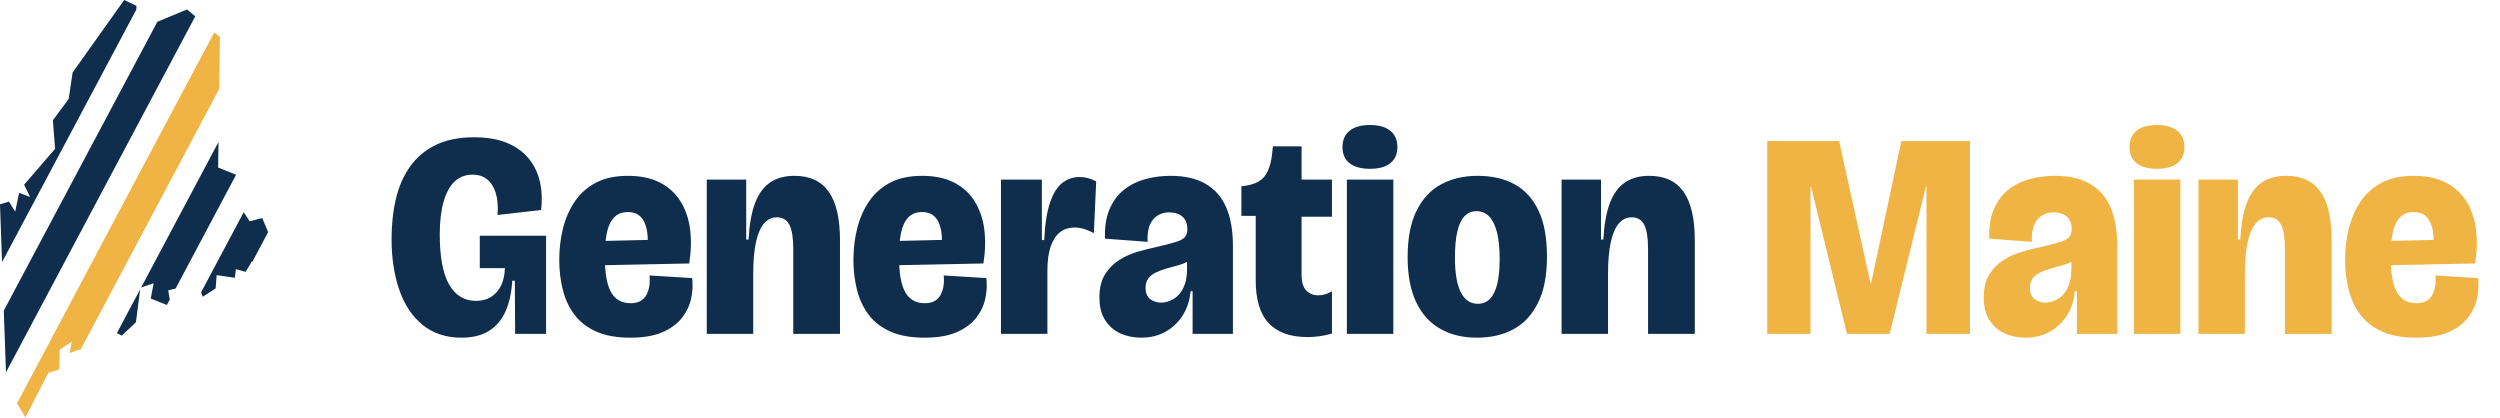
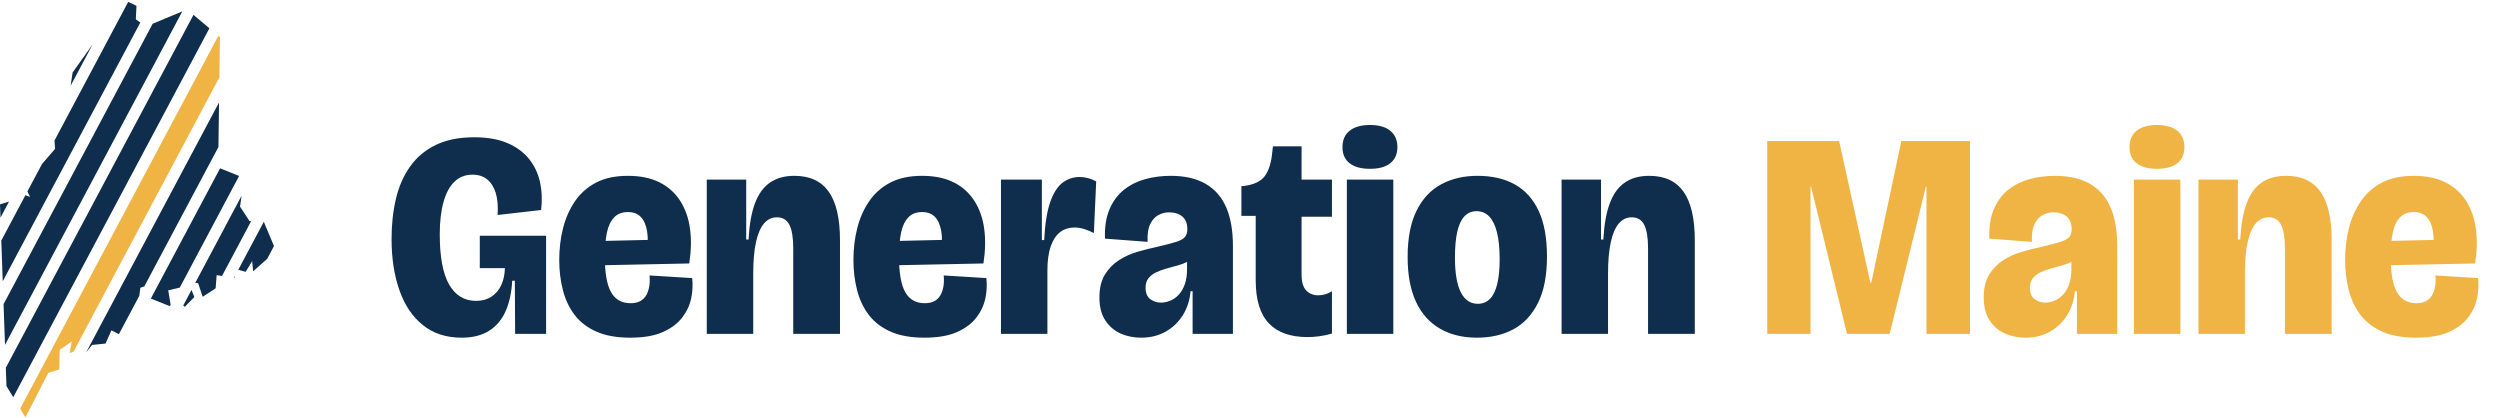
<svg xmlns="http://www.w3.org/2000/svg" viewBox="0 0 599.024 100" width="599.024" height="100" role="img" aria-label="Generation Maine">
  <defs>
    <clipPath id="lk">
      <path d="M32.70 1.40 L32.55 4.62 L34.91 6.38 L44.81 2.26 L52.70 8.90 L52.27 40.14 L58.48 42.64 L57.52 49.51 L59.82 53.03 L62.83 52.24 L66.14 60.12 L60.66 65.01 L60.42 62.55 L58.86 65.13 L56.53 64.50 L56.26 66.56 L51.91 65.93 L51.67 69.10 L48.56 71.11 L47.47 67.84 L45.16 67.63 L46.57 71.17 L44.27 73.52 L42.46 71.84 L43.29 68.86 L40.31 69.56 L40.95 73.46 L36.12 71.54 L36.81 67.86 L33.63 68.95 L32.57 77.21 L29.19 80.42 L26.69 79.15 L25.30 82.32 L22.06 82.65 L19.93 85.33 L19.21 83.68 L16.69 84.59 L17.19 81.83 L14.31 83.82 L14.20 88.52 L11.57 89.33 L6.09 100.00 L1.55 92.51 L0.00 48.97 L2.14 48.30 L3.64 50.70 L4.58 46.21 L7.20 47.19 L5.78 44.25 L13.20 35.66 L12.67 28.82 L16.45 23.73 L17.40 17.37 L29.76 0.00Z" />
    </clipPath>
  </defs>
  <g clip-path="url(#lk)">
    <g transform="rotate(28 33.07186 50.0)">
-       <rect x="-10.318" y="-50.0" width="7.408" height="200" fill="#0F2E4D" />
-       <rect x="2.91" y="-50.0" width="7.408" height="200" fill="#0F2E4D" />
-       <rect x="16.139" y="-50.0" width="7.408" height="200" fill="#0F2E4D" />
-       <rect x="29.368" y="-50.0" width="7.408" height="200" fill="#EFB443" />
-       <rect x="42.597" y="-50.0" width="7.408" height="200" fill="#0F2E4D" />
-       <rect x="55.825" y="-50.0" width="7.408" height="200" fill="#0F2E4D" />
-       <rect x="69.054" y="-50.0" width="7.408" height="200" fill="#0F2E4D" />
+       <rect x="-15.162" y="-50.0" width="4.884" height="200" fill="#0F2E4D" />
+       <rect x="-7.53" y="-50.0" width="4.884" height="200" fill="#0F2E4D" />
+       <rect x="0.102" y="-50.0" width="4.884" height="200" fill="#0F2E4D" />
+       <rect x="7.734" y="-50.0" width="4.884" height="200" fill="#0F2E4D" />
+       <rect x="15.366" y="-50.0" width="4.884" height="200" fill="#0F2E4D" />
+       <rect x="22.998" y="-50.0" width="4.884" height="200" fill="#0F2E4D" />
+       <rect x="30.63" y="-50.0" width="4.884" height="200" fill="#EFB443" />
+       <rect x="38.262" y="-50.0" width="4.884" height="200" fill="#0F2E4D" />
+       <rect x="45.894" y="-50.0" width="4.884" height="200" fill="#0F2E4D" />
+       <rect x="53.526" y="-50.0" width="4.884" height="200" fill="#0F2E4D" />
+       <rect x="61.157" y="-50.0" width="4.884" height="200" fill="#0F2E4D" />
+       <rect x="68.789" y="-50.0" width="4.884" height="200" fill="#0F2E4D" />
+       <rect x="76.421" y="-50.0" width="4.884" height="200" fill="#0F2E4D" />
    </g>
  </g>
  <path fill="#0F2E4D" d="M110.62 80.91Q105.02 80.91 101.28 77.86Q97.53 74.82 95.68 69.47Q93.82 64.11 93.82 57.25Q93.82 52.07 94.87 47.62Q95.92 43.18 98.3 39.85Q100.68 36.53 104.46 34.71Q108.24 32.89 113.63 32.89Q118.25 32.89 121.51 34.25Q124.76 35.62 126.72 38.03Q128.68 40.45 129.38 43.6Q130.08 46.75 129.66 50.32L119.23 51.51Q119.44 48.36 118.78 46.22Q118.11 44.09 116.71 42.97Q115.31 41.85 113.21 41.85Q110.69 41.85 108.94 43.49Q107.19 45.14 106.28 48.36Q105.37 51.58 105.37 56.13Q105.37 60.19 105.93 63.2Q106.49 66.21 107.61 68.17Q108.73 70.13 110.34 71.11Q111.95 72.09 114.05 72.09Q116.22 72.09 117.76 71.08Q119.3 70.06 120.11 68.31Q120.91 66.56 120.98 64.25H114.96V56.48H130.85V64.88V80H123.43L123.36 67.26H122.73Q122.52 71.39 121.19 74.47Q119.86 77.55 117.24 79.23Q114.61 80.91 110.62 80.91ZM151.01 80.91Q146.18 80.91 142.93 79.47Q139.67 78.04 137.71 75.49Q135.75 72.93 134.88 69.53Q134 66.14 134 62.29Q134 58.3 134.91 54.69Q135.82 51.09 137.75 48.25Q139.67 45.42 142.79 43.77Q145.9 42.13 150.45 42.13Q154.86 42.13 157.98 43.67Q161.09 45.21 162.95 48.08Q164.8 50.95 165.33 54.77Q165.85 58.58 165.15 63.13L141.14 63.62V57.81L156.33 57.46L155 61.03Q155.42 57.6 155.04 55.36Q154.65 53.12 153.53 51.97Q152.41 50.81 150.45 50.81Q148.35 50.81 147.13 52.11Q145.9 53.4 145.41 55.78Q144.92 58.16 144.92 61.45Q144.92 67.4 146.43 70.03Q147.93 72.65 151.08 72.65Q152.48 72.65 153.39 72.16Q154.3 71.67 154.83 70.76Q155.35 69.85 155.56 68.66Q155.77 67.47 155.63 66L165.85 66.63Q166.13 69.01 165.61 71.5Q165.08 73.98 163.44 76.12Q161.79 78.25 158.78 79.58Q155.77 80.91 151.01 80.91ZM169.35 80V58.51V43.04H178.8V57.39H179.36Q179.64 52.07 180.9 48.71Q182.16 45.35 184.51 43.74Q186.85 42.13 190.35 42.13Q195.88 42.13 198.58 45.94Q201.27 49.76 201.27 57.6V80H190.07V59.56Q190.07 55.71 189.16 53.89Q188.25 52.07 186.15 52.07Q184.33 52.07 183.07 53.54Q181.81 55.01 181.15 57.98Q180.48 60.96 180.48 65.65V80ZM221.5 80.91Q216.67 80.91 213.42 79.47Q210.16 78.04 208.2 75.49Q206.24 72.93 205.37 69.53Q204.49 66.14 204.49 62.29Q204.49 58.3 205.4 54.69Q206.31 51.09 208.24 48.25Q210.16 45.42 213.28 43.77Q216.39 42.13 220.94 42.13Q225.35 42.13 228.47 43.67Q231.58 45.21 233.44 48.08Q235.29 50.95 235.82 54.77Q236.34 58.58 235.64 63.13L211.63 63.62V57.81L226.82 57.46L225.49 61.03Q225.91 57.6 225.53 55.36Q225.14 53.12 224.02 51.97Q222.9 50.81 220.94 50.81Q218.84 50.81 217.62 52.11Q216.39 53.4 215.9 55.78Q215.41 58.16 215.41 61.45Q215.41 67.4 216.92 70.03Q218.42 72.65 221.57 72.65Q222.97 72.65 223.88 72.16Q224.79 71.67 225.32 70.76Q225.84 69.85 226.05 68.66Q226.26 67.47 226.12 66L236.34 66.63Q236.62 69.01 236.1 71.5Q235.57 73.98 233.93 76.12Q232.28 78.25 229.27 79.58Q226.26 80.91 221.5 80.91ZM239.84 80V59.7V43.04H249.64V57.53H250.2Q250.48 51.72 251.64 48.43Q252.79 45.14 254.61 43.77Q256.43 42.41 258.67 42.41Q259.65 42.41 260.63 42.66Q261.61 42.9 262.66 43.46L262.1 55.85Q260.91 55.22 259.76 54.87Q258.6 54.52 257.55 54.52Q255.38 54.52 253.95 55.67Q252.51 56.83 251.74 59.1Q250.97 61.38 250.97 64.74V80ZM273.44 80.91Q270.78 80.91 268.54 79.93Q266.3 78.95 264.87 76.81Q263.43 74.68 263.43 71.25Q263.43 67.96 264.73 65.82Q266.02 63.69 268.09 62.36Q270.15 61.03 272.57 60.33Q274.98 59.63 277.29 59.14Q280.3 58.44 281.84 57.95Q283.38 57.46 283.94 56.76Q284.5 56.06 284.5 54.94Q284.5 52.91 283.31 51.89Q282.12 50.88 280.09 50.88Q278.76 50.88 277.54 51.54Q276.31 52.21 275.58 53.75Q274.84 55.29 274.98 57.95L264.76 57.18Q264.62 52.98 265.88 50.07Q267.14 47.17 269.38 45.42Q271.62 43.67 274.49 42.9Q277.36 42.13 280.51 42.13Q285.55 42.13 288.88 44.05Q292.2 45.98 293.81 49.69Q295.42 53.4 295.42 58.93V66.21Q295.42 68.52 295.42 70.83Q295.42 73.14 295.42 75.41Q295.42 77.69 295.42 80H285.76Q285.76 77.55 285.76 75.03Q285.76 72.51 285.76 69.78H285.27Q284.99 73 283.42 75.52Q281.84 78.04 279.29 79.47Q276.73 80.91 273.44 80.91ZM278.2 72.51Q279.18 72.51 280.3 72.09Q281.42 71.67 282.37 70.69Q283.31 69.71 283.87 68.17Q284.43 66.63 284.43 64.46V61.73L286.18 61.24Q285.62 62.15 284.54 62.71Q283.45 63.27 282.12 63.62Q280.79 63.97 279.46 64.35Q278.13 64.74 277.01 65.26Q275.89 65.79 275.19 66.66Q274.49 67.54 274.49 68.94Q274.49 70.83 275.61 71.67Q276.73 72.51 278.2 72.51ZM313.34 80.77Q307.11 80.77 304 77.44Q300.88 74.12 300.88 67.19V51.72H297.45V44.58H297.87Q301.58 44.16 303.05 42.2Q304.52 40.24 304.87 36.25L305.01 35.06H311.87V43.04H319.15V51.93H311.87V65.79Q311.87 68.45 312.99 69.61Q314.11 70.76 315.86 70.76Q316.7 70.76 317.54 70.52Q318.38 70.27 319.15 69.78V79.93Q317.4 80.42 315.97 80.59Q314.53 80.77 313.34 80.77ZM322.72 80V43.04H333.85V80ZM328.25 40.45Q325.1 40.45 323.39 39.12Q321.67 37.79 321.67 35.27Q321.67 32.68 323.39 31.32Q325.1 29.95 328.25 29.95Q331.47 29.95 333.15 31.35Q334.83 32.75 334.83 35.27Q334.83 37.72 333.15 39.09Q331.47 40.45 328.25 40.45ZM353.87 80.91Q348.76 80.91 345.02 78.74Q341.27 76.57 339.28 72.3Q337.28 68.03 337.28 61.59Q337.28 54.8 339.42 50.49Q341.55 46.19 345.33 44.16Q349.11 42.13 354.01 42.13Q359.26 42.13 362.97 44.19Q366.68 46.26 368.68 50.53Q370.67 54.8 370.67 61.45Q370.67 68.24 368.54 72.54Q366.4 76.85 362.66 78.88Q358.91 80.91 353.87 80.91ZM354.08 72.79Q355.83 72.79 356.99 71.63Q358.14 70.48 358.74 68.1Q359.33 65.72 359.33 62.15Q359.33 58.23 358.7 55.71Q358.07 53.19 356.85 51.89Q355.62 50.6 353.8 50.6Q352.05 50.6 350.9 51.82Q349.74 53.05 349.18 55.5Q348.62 57.95 348.62 61.73Q348.62 67.26 350.02 70.02Q351.42 72.79 354.08 72.79ZM374.17 80V58.51V43.04H383.62V57.39H384.18Q384.46 52.07 385.72 48.71Q386.98 45.35 389.33 43.74Q391.67 42.13 395.17 42.13Q400.7 42.13 403.4 45.94Q406.09 49.76 406.09 57.6V80H394.89V59.56Q394.89 55.71 393.98 53.89Q393.07 52.07 390.97 52.07Q389.15 52.07 387.89 53.54Q386.63 55.01 385.97 57.98Q385.3 60.96 385.3 65.65V80Z" />
  <path fill="#EFB443" d="M423.45 80V33.8H440.67L448.16 67.75H448.37L455.58 33.8H472.03V80H461.6V44.72H461.46L452.78 80H442.56L433.95 44.72H433.81V80ZM485.33 80.91Q482.67 80.91 480.43 79.93Q478.19 78.95 476.76 76.81Q475.32 74.68 475.32 71.25Q475.32 67.96 476.62 65.82Q477.91 63.69 479.98 62.36Q482.04 61.03 484.46 60.33Q486.87 59.63 489.18 59.14Q492.19 58.44 493.73 57.95Q495.27 57.46 495.83 56.76Q496.39 56.06 496.39 54.94Q496.39 52.91 495.2 51.89Q494.01 50.88 491.98 50.88Q490.65 50.88 489.43 51.54Q488.2 52.21 487.47 53.75Q486.73 55.29 486.87 57.95L476.65 57.18Q476.51 52.98 477.77 50.07Q479.03 47.17 481.27 45.42Q483.51 43.67 486.38 42.9Q489.25 42.13 492.4 42.13Q497.44 42.13 500.77 44.05Q504.09 45.98 505.7 49.69Q507.31 53.4 507.31 58.93V66.21Q507.31 68.52 507.31 70.83Q507.31 73.14 507.31 75.41Q507.31 77.69 507.31 80H497.65Q497.65 77.55 497.65 75.03Q497.65 72.51 497.65 69.78H497.16Q496.88 73 495.31 75.52Q493.73 78.04 491.18 79.47Q488.62 80.91 485.33 80.91ZM490.09 72.51Q491.07 72.51 492.19 72.09Q493.31 71.67 494.26 70.69Q495.2 69.71 495.76 68.17Q496.32 66.63 496.32 64.46V61.73L498.07 61.24Q497.51 62.15 496.43 62.71Q495.34 63.27 494.01 63.62Q492.68 63.97 491.35 64.35Q490.02 64.74 488.9 65.26Q487.78 65.79 487.08 66.66Q486.38 67.54 486.38 68.94Q486.38 70.83 487.5 71.67Q488.62 72.51 490.09 72.51ZM511.3 80V43.04H522.43V80ZM516.83 40.45Q513.68 40.45 511.97 39.12Q510.25 37.79 510.25 35.27Q510.25 32.68 511.97 31.32Q513.68 29.95 516.83 29.95Q520.05 29.95 521.73 31.35Q523.41 32.75 523.41 35.27Q523.41 37.72 521.73 39.09Q520.05 40.45 516.83 40.45ZM526.77 80V58.51V43.04H536.22V57.39H536.78Q537.06 52.07 538.32 48.71Q539.58 45.35 541.93 43.74Q544.27 42.13 547.77 42.13Q553.3 42.13 556 45.94Q558.69 49.76 558.69 57.6V80H547.49V59.56Q547.49 55.71 546.58 53.89Q545.67 52.07 543.57 52.07Q541.75 52.07 540.49 53.54Q539.23 55.01 538.57 57.98Q537.9 60.96 537.9 65.65V80ZM578.92 80.91Q574.09 80.91 570.84 79.47Q567.58 78.04 565.62 75.49Q563.66 72.93 562.79 69.53Q561.91 66.14 561.91 62.29Q561.91 58.3 562.82 54.69Q563.73 51.09 565.66 48.25Q567.58 45.42 570.7 43.77Q573.81 42.13 578.36 42.13Q582.77 42.13 585.89 43.67Q589 45.21 590.86 48.08Q592.71 50.95 593.24 54.77Q593.76 58.58 593.06 63.13L569.05 63.62V57.81L584.24 57.46L582.91 61.03Q583.33 57.6 582.95 55.36Q582.56 53.12 581.44 51.97Q580.32 50.81 578.36 50.81Q576.26 50.81 575.04 52.11Q573.81 53.4 573.32 55.78Q572.83 58.16 572.83 61.45Q572.83 67.4 574.34 70.03Q575.84 72.65 578.99 72.65Q580.39 72.65 581.3 72.16Q582.21 71.67 582.74 70.76Q583.26 69.85 583.47 68.66Q583.68 67.47 583.54 66L593.76 66.63Q594.04 69.01 593.52 71.5Q592.99 73.98 591.35 76.12Q589.7 78.25 586.69 79.58Q583.68 80.91 578.92 80.91Z" />
</svg>
